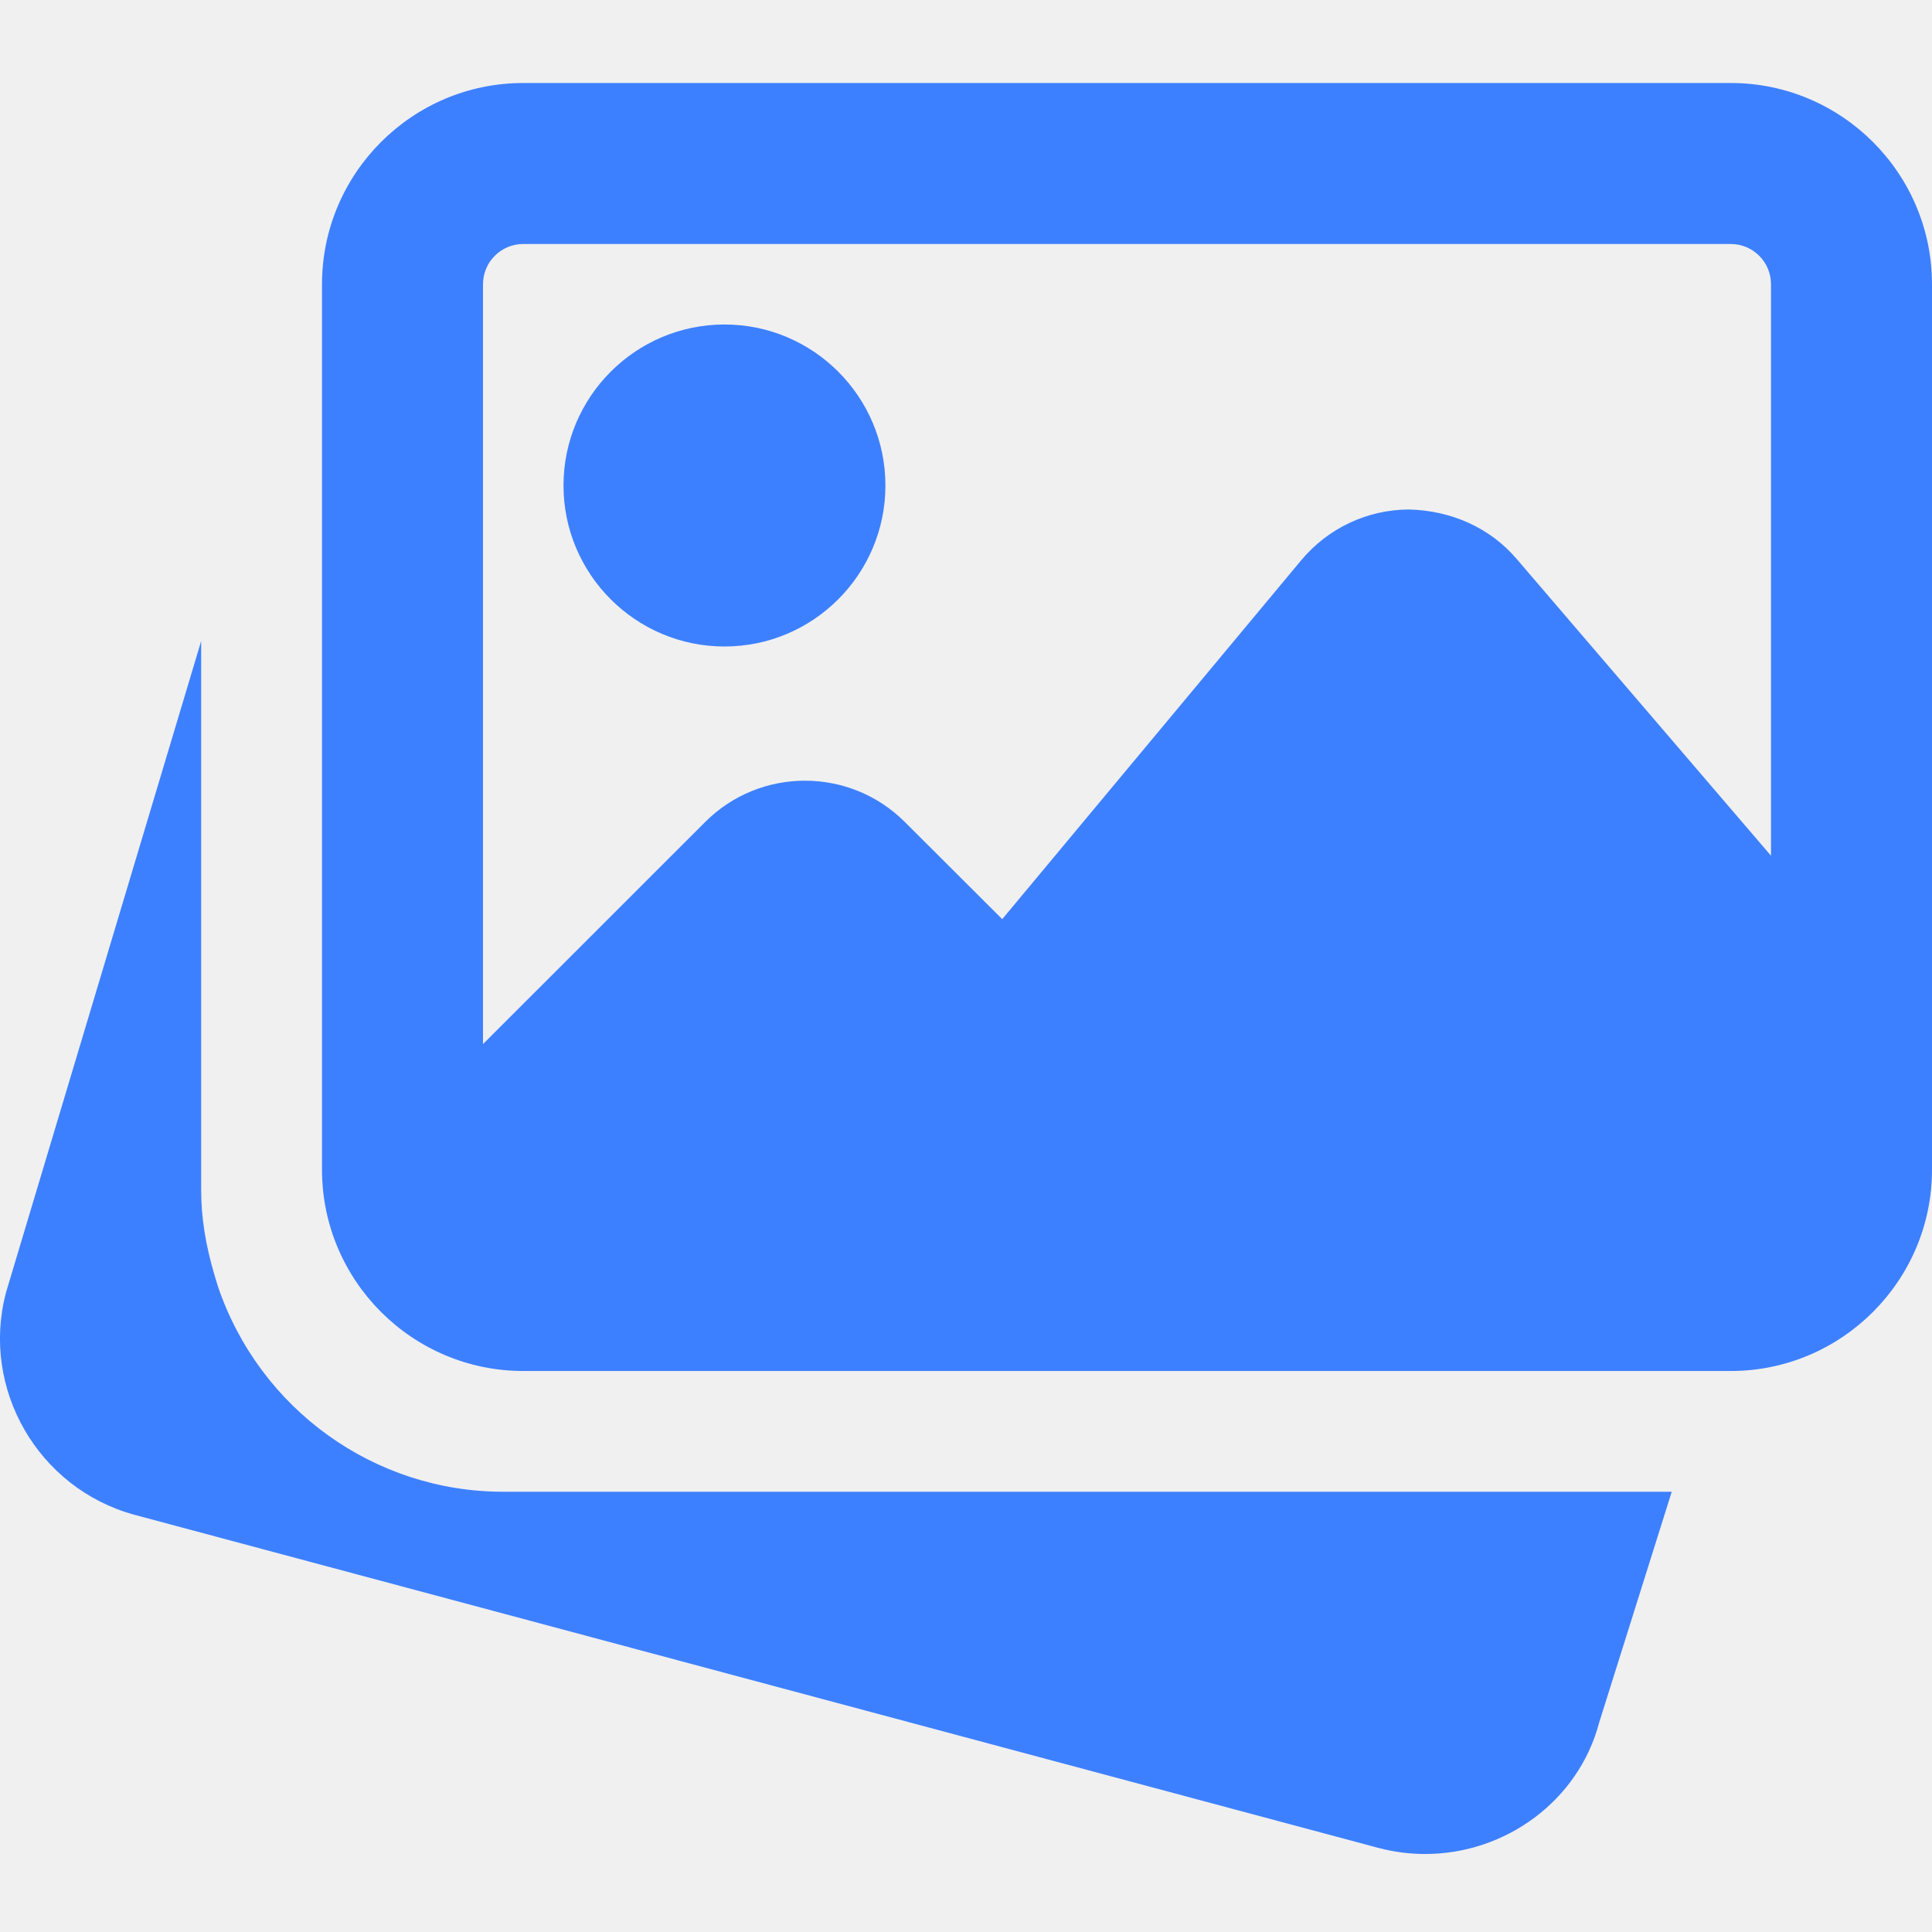
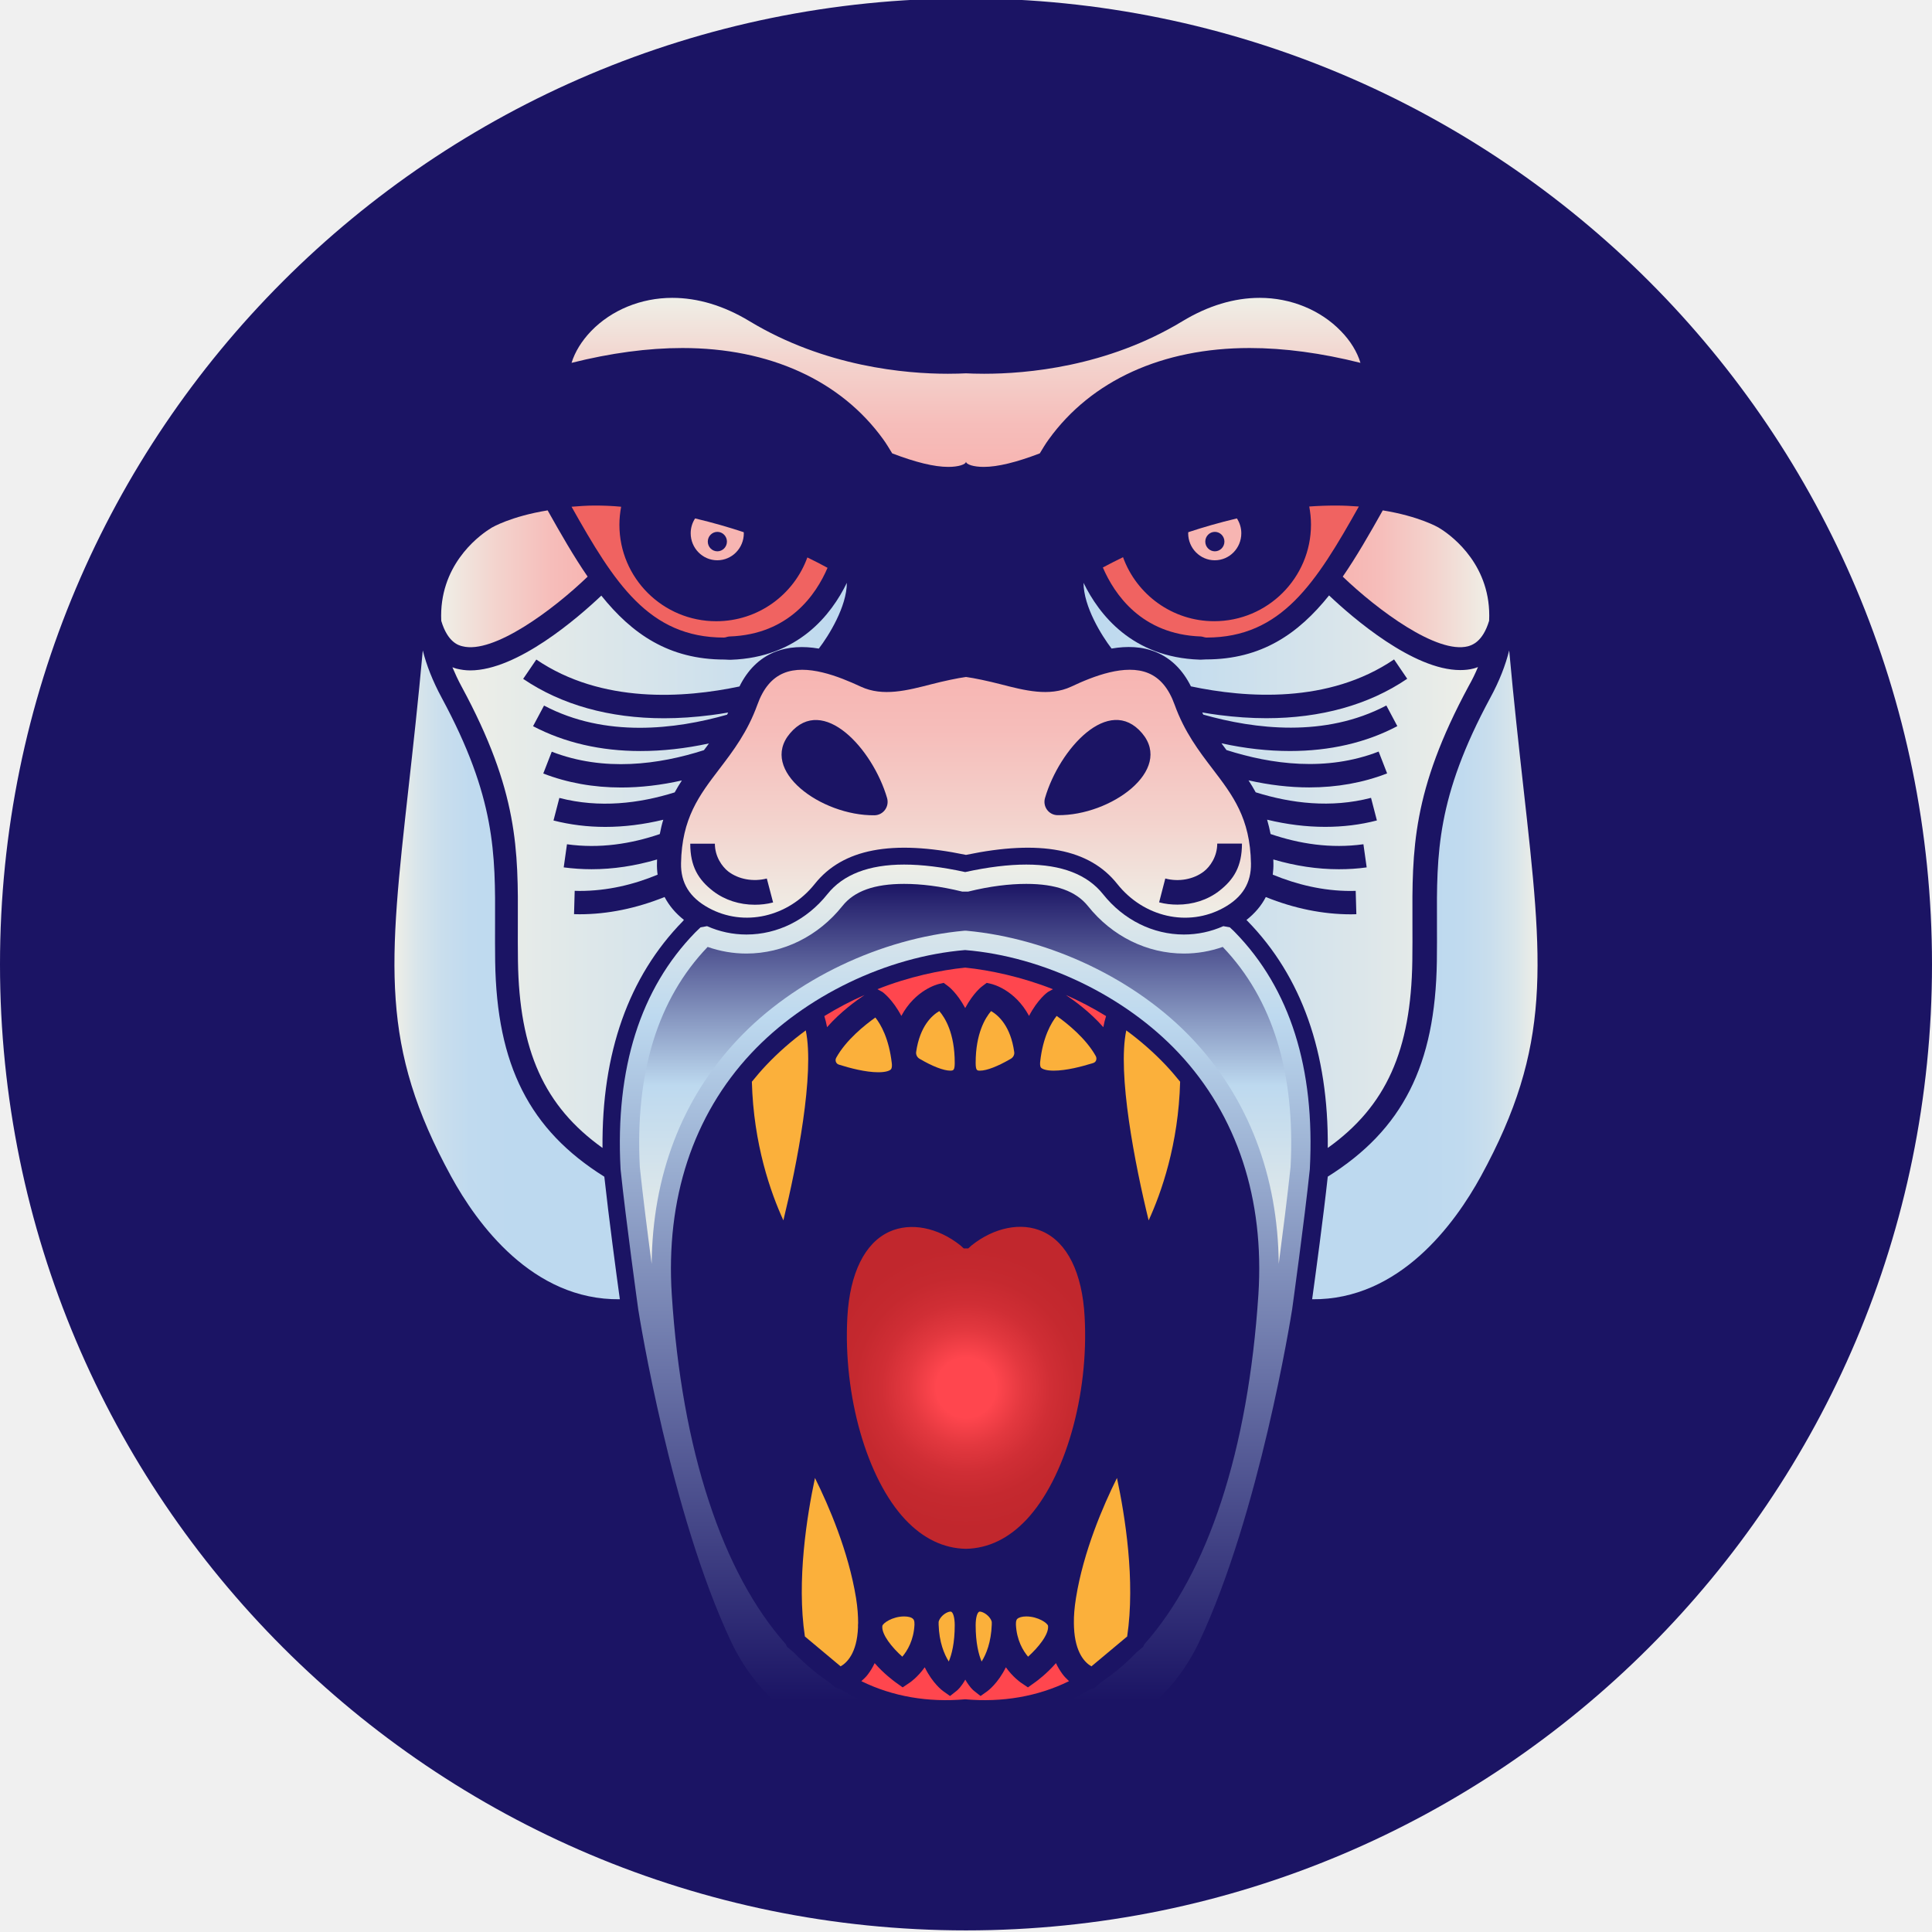
- <svg xmlns="http://www.w3.org/2000/svg" width="24" height="24" viewBox="0 0 24 24" fill="none">
-   <g clip-path="url(#clip0)">
-     <path d="M6.25 18.531C4.649 18.531 3.225 17.506 2.707 15.98L2.672 15.865C2.551 15.461 2.499 15.121 2.499 14.781V7.963L0.073 16.061C-0.239 17.252 0.472 18.487 1.665 18.816L17.129 22.957C17.322 23.007 17.515 23.031 17.705 23.031C18.701 23.031 19.611 22.37 19.866 21.396L20.767 18.531H6.25Z" fill="#3D80FF" />
-     <path d="M9 8.031C10.103 8.031 10.999 7.134 10.999 6.031C10.999 4.928 10.103 4.031 9 4.031C7.897 4.031 7 4.928 7 6.031C7 7.134 7.897 8.031 9 8.031Z" fill="#3D80FF" />
-     <path d="M21.5 1.031H6.5C5.122 1.031 4 2.153 4 3.531V14.531C4 15.909 5.122 17.031 6.5 17.031H21.5C22.878 17.031 24 15.909 24 14.531V3.531C24 2.153 22.878 1.031 21.5 1.031ZM6.5 3.031H21.5C21.776 3.031 22 3.255 22 3.531V10.63L18.841 6.944C18.506 6.551 18.021 6.341 17.5 6.329C16.982 6.332 16.496 6.562 16.164 6.96L12.45 11.418L11.24 10.211C10.556 9.527 9.443 9.527 8.76 10.211L6 12.97V3.531C6 3.255 6.224 3.031 6.5 3.031Z" fill="#3D80FF" />
+ <svg xmlns="http://www.w3.org/2000/svg" width="1200px" height="1200px" viewBox="0 0 1200 1200" version="1.1">
+   <defs>
+     <linearGradient x1="-0.007%" y1="50.044%" x2="99.991%" y2="50.044%" id="linearGradient-1">
+       <stop stop-color="#BDD9EF" offset="0%" />
+       <stop stop-color="#C5DDEE" offset="27.41%" />
+       <stop stop-color="#DCE6EA" offset="70.4%" />
+       <stop stop-color="#EFEFE7" offset="100%" />
+     </linearGradient>
+     <radialGradient cx="50.046%" cy="49.967%" fx="50.046%" fy="49.967%" r="59.251%" gradientTransform="translate(0.500458,0.49967),scale(1,0.74),translate(-0.500458,-0.49967)" id="radialGradient-2">
+       <stop stop-color="#FF464E" offset="21.43%" />
+       <stop stop-color="#FD454D" offset="22.47%" />
+       <stop stop-color="#E3383F" offset="40.91%" />
+       <stop stop-color="#D02E35" offset="59.79%" />
+       <stop stop-color="#C5292F" offset="79.21%" />
+       <stop stop-color="#C1272D" offset="100%" />
+     </radialGradient>
+     <linearGradient x1="50%" y1="99.999%" x2="50%" y2="0.008%" id="linearGradient-3">
+       <stop stop-color="#1B1464" offset="7.143%" />
+       <stop stop-color="#BDD9EF" offset="82.65%" />
+       <stop stop-color="#EFEFE7" offset="100%" />
+     </linearGradient>
+     <linearGradient x1="49.983%" y1="100.006%" x2="49.983%" y2="0.003%" id="linearGradient-4">
+       <stop stop-color="#EFEFE7" offset="0%" />
+       <stop stop-color="#BDD9EF" offset="46.94%" />
+       <stop stop-color="#1B1464" offset="100%" />
+     </linearGradient>
+     <linearGradient x1="0.009%" y1="49.973%" x2="100.007%" y2="49.973%" id="linearGradient-5">
+       <stop stop-color="#EFEFE7" offset="0%" />
+       <stop stop-color="#BDD9EF" offset="100%" />
+     </linearGradient>
+     <linearGradient x1="50%" y1="100.071%" x2="50%" y2="0.017%" id="linearGradient-6">
+       <stop stop-color="#F7B5B2" offset="0%" />
+       <stop stop-color="#F6BDBA" offset="24.64%" />
+       <stop stop-color="#F3D4CE" offset="63.28%" />
+       <stop stop-color="#EFEFE7" offset="100%" />
+     </linearGradient>
+     <linearGradient x1="50%" y1="99.985%" x2="50%" y2="-0.065%" id="linearGradient-7">
+       <stop stop-color="#EFEFE7" offset="0%" />
+       <stop stop-color="#F3D4CE" offset="36.72%" />
+       <stop stop-color="#F6BDBA" offset="75.36%" />
+       <stop stop-color="#F7B5B2" offset="100%" />
+     </linearGradient>
+     <linearGradient x1="-0.007%" y1="50.015%" x2="100.007%" y2="50.015%" id="linearGradient-8">
+       <stop stop-color="#EFEFE7" offset="0%" />
+       <stop stop-color="#EEEEE7" offset="0.448%" />
+       <stop stop-color="#D8E5EB" offset="10.25%" />
+       <stop stop-color="#C9DEED" offset="21.02%" />
+       <stop stop-color="#C0DAEF" offset="33.5%" />
+       <stop stop-color="#BDD9EF" offset="51.53%" />
+     </linearGradient>
+     <linearGradient x1="-0.018%" y1="50.041%" x2="99.959%" y2="50.041%" id="linearGradient-9">
+       <stop stop-color="#EFEFE7" offset="0%" />
+       <stop stop-color="#F3D4CE" offset="36.72%" />
+       <stop stop-color="#F6BDBA" offset="75.36%" />
+       <stop stop-color="#F7B5B2" offset="100%" />
+     </linearGradient>
+     <linearGradient x1="-0.034%" y1="49.962%" x2="100.011%" y2="49.962%" id="linearGradient-10">
+       <stop stop-color="#F7B5B2" offset="0%" />
+       <stop stop-color="#F6BDBA" offset="24.64%" />
+       <stop stop-color="#F3D4CE" offset="63.28%" />
+       <stop stop-color="#EFEFE7" offset="100%" />
+     </linearGradient>
+     <linearGradient x1="0.041%" y1="49.99%" x2="99.986%" y2="49.99%" id="linearGradient-11">
+       <stop stop-color="#BDD9EF" offset="48.47%" />
+       <stop stop-color="#C0DAEF" offset="66.5%" />
+       <stop stop-color="#C9DEED" offset="78.98%" />
+       <stop stop-color="#D8E5EB" offset="89.75%" />
+       <stop stop-color="#EEEEE7" offset="99.55%" />
+       <stop stop-color="#EFEFE7" offset="100%" />
+     </linearGradient>
+   </defs>
+   <g id="collection" stroke="none" stroke-width="1" fill="none" fill-rule="evenodd">
+     <circle id="椭圆形备份-4" fill="#1B1464" cx="600" cy="599" r="600" />
+     <g id="编组" transform="translate(245, 185)" fill-rule="nonzero">
+       <path d="M673,229.302 C672.122,229.64 671.312,229.977 670.435,230.18 C667.734,230.922 664.831,231.192 661.928,231.192 C632.763,231.192 595.159,198.731 580.509,184.828 C561.471,208.584 538.584,224.578 504.018,224.578 C504.018,224.578 504.018,224.578 504.018,224.578 C502.735,224.578 501.385,224.781 500.035,224.713 C458.178,223.296 437.587,196.639 428,177 C428.068,191.847 439.207,209.731 445.418,217.83 C454.87,216.21 464.389,216.412 473.233,220.124 C482.414,223.971 489.638,231.125 494.702,241.315 C528.862,248.536 580.171,252.248 620.881,224.578 L629.05,236.591 C605.218,252.788 575.378,261.089 541.555,261.089 C532.103,261.089 522.314,260.414 512.322,259.132 C508.676,258.659 505.166,258.119 501.723,257.512 C501.925,257.984 502.195,258.457 502.398,258.862 C534.263,267.905 577.944,273.304 616.088,253.193 L622.906,266.015 C603.395,276.341 580.847,281.47 556.205,281.47 C542.635,281.47 528.39,279.918 513.672,276.678 C514.685,278.096 515.765,279.513 516.778,280.863 C544.66,289.771 578.821,294.427 611.294,281.807 L616.56,295.372 C601.64,301.176 585.37,304.078 568.154,304.078 C556.002,304.078 543.378,302.593 530.483,299.691 C532.036,302.053 533.521,304.55 534.939,307.115 C556.947,313.999 581.657,317.036 606.568,310.557 L610.214,324.594 C599.885,327.294 589.15,328.576 578.079,328.576 C566.331,328.576 554.314,327.091 542.027,324.122 C542.837,326.956 543.58,329.926 544.188,333.03 C562.011,339.104 581.522,342.208 601.843,339.374 L603.868,353.749 C598.197,354.558 592.459,354.896 586.585,354.896 C573.285,354.896 559.648,352.871 545.875,348.822 C545.875,349.564 545.943,350.307 545.943,351.117 C546.01,353.614 545.808,355.976 545.538,358.27 C560.458,364.411 576.728,368.393 594.011,368.393 C595.024,368.393 596.037,368.393 597.049,368.326 L597.454,382.835 C596.307,382.835 595.227,382.903 594.079,382.903 C576.593,382.903 558.77,379.259 541.217,372.172 C538.449,377.571 534.398,382.296 529.2,386.412 C529.403,386.615 529.605,386.817 529.808,387.02 C563.496,421.505 580.239,468.881 579.699,528 C616.02,502.085 631.413,467.397 632.223,411.787 C632.358,403.756 632.29,396.13 632.29,388.707 C632.088,342.748 631.953,306.44 667.262,241.045 C669.489,237.131 671.38,233.217 673,229.302 Z" id="路径" fill="url(#linearGradient-1)" />
+       <path d="M316.591,819 C309.238,819 303.166,823.28 303.031,824.978 C302.492,830.209 309.035,838.293 315.444,844 C318.615,840.264 322.528,833.742 323,824.095 C322.933,823.552 322.933,822.94 322.933,822.397 C322.798,821.649 322.595,820.97 322.19,820.63 C321.246,819.543 319.155,819 316.591,819 Z" id="路径" fill="#FBB03B" />
+       <path d="M261.193,733 C256.226,756.346 249.695,796.83 254.934,831.445 L277.114,850 C280.924,847.841 287.32,841.903 287.932,825.709 C287.864,824.832 287.932,823.955 288,823.078 C288,818.625 287.66,813.497 286.707,807.559 C282.013,778.68 269.834,750.408 261.193,733 Z" id="路径" fill="#FBB03B" />
+       <path d="M428.687,632.87 C427.208,605.597 417.93,586.763 402.534,579.877 C389.356,573.936 372.481,577.379 358.497,588.518 L356.412,590.408 L355.001,590.408 L353.589,590.408 L351.505,588.518 C337.52,577.379 320.645,574.071 307.467,580.012 C292.139,586.965 282.861,605.732 281.314,633.005 C278.625,681.746 293.416,733.525 317.351,758.908 C328.444,770.654 341.084,776.73 354.933,777 C368.783,776.73 381.423,770.654 392.516,758.908 C416.518,733.39 431.376,681.611 428.687,632.87 Z" id="路径" fill="url(#radialGradient-2)" />
+       <path d="M255.483,455 C246.89,461.32 238.639,468.447 230.933,476.583 C227.796,479.877 224.864,483.374 222,486.87 C223.023,525.8 233.729,555.855 241.571,573 C250.027,538.306 261.075,481.895 255.483,455 Z" id="路径" fill="#FBB03B" />
+       <path d="M367.108,909 C362.523,909 358.343,908.798 354.5,908.46 C350.724,908.865 346.477,909 341.892,909 C323.081,909 302.517,905.762 285.526,900.162 C249.657,888.288 223.835,866.092 208.934,834.315 C171.717,755.11 152.231,633.401 151.422,628.274 C151.355,627.734 143.804,573.491 140.432,541.107 L140.432,540.905 C137.129,478.431 152.771,429.114 186.819,394.166 C187.494,393.492 188.235,392.817 188.909,392.142 C189.314,391.738 189.719,391.4 190.123,390.995 L194.168,390.253 C201.922,393.694 210.148,395.448 218.643,395.448 C237.926,395.448 256.197,386.34 268.873,370.418 C278.582,358.207 294.629,352 316.541,352 C327.598,352 340.341,353.552 354.5,356.655 C368.659,353.552 381.402,352 392.459,352 C414.371,352 430.418,358.207 440.127,370.418 C452.803,386.34 471.142,395.448 490.357,395.448 C498.852,395.448 507.078,393.694 514.832,390.253 L518.877,390.995 C519.281,391.4 519.686,391.738 520.091,392.142 C520.765,392.75 521.506,393.424 522.181,394.166 C556.229,429.114 571.871,478.499 568.568,540.905 L568.568,541.107 C565.196,573.289 557.645,627.734 557.578,628.206 C556.769,633.401 537.216,755.11 500.066,834.315 C485.098,866.092 459.343,888.288 423.474,900.162 C406.483,905.762 385.919,909 367.108,909 Z M354.972,881.811 C357.129,881.811 362.051,882.081 366.501,882.081 C390.908,882.081 412.551,876.077 432.778,863.933 L434.733,863.46 L438.711,860.087 L438.981,859.817 C442.352,857.523 445.588,855.095 448.622,852.666 C452.735,849.36 456.78,845.582 460.691,841.534 L460.961,841.264 L465.006,837.891 L465.073,837.756 L465.883,836.137 C485.503,814.075 501.549,784.255 513.551,747.554 C525.687,710.515 533.44,667.336 536.609,619.166 C540.452,559.661 523.394,507.847 487.256,469.189 C453.949,433.634 403.112,409.076 354.433,405.096 C305.753,409.144 254.916,433.634 221.61,469.189 C185.471,507.779 168.413,559.661 172.256,619.166 C175.357,667.269 183.111,710.515 195.315,747.554 C207.316,784.255 223.363,814.008 242.983,836.137 L243.792,837.756 L243.859,837.891 L247.904,841.264 L248.174,841.534 C252.085,845.582 256.197,849.293 260.243,852.666 C263.277,855.162 266.513,857.523 269.884,859.817 L270.154,860.02 L274.132,863.325 L276.087,863.73 C296.314,875.874 318.024,882.014 342.364,882.014 C346.814,882.014 351.736,881.744 353.893,881.744 L354.972,881.744 L354.972,881.811 Z" id="形状" fill="url(#linearGradient-3)" />
+       <path d="M159.75,600 C157.323,581.638 154.222,557.404 152.402,539.852 C149.368,481.46 163.525,435.489 194.534,403.153 C202.286,405.854 210.308,407.271 218.599,407.271 C241.519,407.271 263.293,396.47 278.258,377.704 C285.673,368.388 298.212,364 316.548,364 C326.929,364 339.063,365.418 352.68,368.793 L356.32,368.793 C369.937,365.418 382.071,364 392.452,364 C410.788,364 423.259,368.455 430.742,377.771 C445.707,396.538 467.481,407.271 490.401,407.271 C498.692,407.271 506.714,405.854 514.466,403.153 C545.475,435.556 559.632,481.527 556.598,539.852 C554.711,557.404 551.677,581.638 549.25,600 C548.711,545.32 530.51,497.661 496.131,460.871 C460.807,423.135 406.811,397.82 355.242,393.095 L353.893,393.095 C302.324,397.82 248.328,423.135 213.004,460.871 C178.422,497.661 160.289,545.32 159.75,600 Z" id="路径" fill="url(#linearGradient-4)" />
+       <path d="M414.969,854.854 C413.423,852.75 412.012,850.443 410.87,848 C405.227,854.515 399.113,859.061 397.836,859.943 L393.469,863.065 L389.034,860.079 C388.698,859.808 384.197,856.754 379.762,850.579 C374.858,860.554 368.744,865.033 368.341,865.372 L364.041,868.426 L360.345,865.508 C359.337,864.829 357.12,862.726 354.567,858.247 C352.014,862.726 349.797,864.829 348.789,865.508 L345.094,868.426 L340.794,865.372 C340.391,865.101 334.277,860.622 329.372,850.579 C324.938,856.754 320.503,859.808 320.1,860.079 L315.666,863.065 L311.298,859.943 C310.022,858.993 303.908,854.515 298.264,848 C297.122,850.443 295.711,852.818 294.166,854.854 C292.956,856.55 291.344,857.975 290,859.197 C309.417,868.765 331.522,872.497 354.5,870.461 C377.478,872.497 399.516,868.765 419,859.197 C417.791,857.975 416.178,856.55 414.969,854.854 Z" id="路径" fill="#FF464E" />
+       <path d="M448.771,733 C440.122,750.408 427.932,778.68 423.301,807.559 C422.348,813.497 421.939,818.625 422.007,823.078 C422.075,823.955 422.075,824.832 422.075,825.709 C422.756,841.836 429.09,847.841 432.904,850 L455.105,831.445 C460.281,796.83 453.743,756.346 448.771,733 Z" id="路径" fill="#FBB03B" />
+       <path d="M179.8,386.373 C174.602,382.261 170.618,377.543 167.783,372.15 C150.162,379.228 132.407,382.868 114.921,382.868 C113.773,382.868 112.693,382.868 111.546,382.8 L111.951,368.307 C112.963,368.307 113.976,368.375 114.989,368.375 C132.272,368.375 148.61,364.465 163.462,358.263 C163.125,355.972 162.99,353.545 163.057,351.118 C163.057,350.309 163.125,349.635 163.125,348.826 C149.352,352.871 135.782,354.893 122.415,354.893 C116.609,354.893 110.87,354.489 105.132,353.747 L107.157,339.389 C127.478,342.22 146.989,339.119 164.812,333.052 C165.42,329.952 166.095,326.918 166.973,324.154 C154.686,327.12 142.601,328.603 130.921,328.603 C119.85,328.603 109.115,327.255 98.786,324.626 L102.432,310.605 C127.343,317.076 152.053,314.043 174.061,307.167 C175.479,304.606 176.964,302.112 178.517,299.752 C165.622,302.651 152.998,304.134 140.846,304.134 C123.63,304.134 107.427,301.235 92.44,295.438 L97.706,281.889 C130.179,294.494 164.272,289.911 192.222,280.945 C193.302,279.597 194.315,278.181 195.328,276.766 C180.61,279.934 166.433,281.484 152.795,281.484 C128.153,281.484 105.605,276.294 86.094,266.048 L92.912,253.24 C131.056,273.395 174.737,268.002 206.602,258.902 C206.805,258.43 207.075,257.959 207.277,257.554 C203.834,258.161 200.324,258.7 196.678,259.172 C186.619,260.453 176.897,261.127 167.445,261.127 C133.622,261.127 103.782,252.835 79.95,236.657 L88.119,224.658 C128.829,252.296 180.138,248.589 214.298,241.376 C219.362,231.13 226.586,223.984 235.767,220.142 C244.611,216.502 254.13,216.232 263.582,217.85 C269.793,209.761 280.932,191.83 281,177 C271.413,196.684 250.822,223.378 208.965,224.793 C207.615,224.861 206.265,224.658 204.982,224.658 C204.982,224.658 204.982,224.658 204.982,224.658 C170.416,224.658 147.529,208.682 128.491,184.954 C113.841,198.841 76.237,231.399 47.072,231.399 C44.169,231.399 41.333,230.995 38.565,230.321 C37.688,230.118 36.81,229.714 36,229.444 C37.62,233.287 39.443,237.264 41.671,241.376 C77.047,306.695 76.845,342.962 76.642,388.867 C76.642,396.215 76.575,403.9 76.71,411.921 C77.52,467.466 92.98,502.115 129.234,528 C128.694,468.949 145.436,421.628 179.125,387.182 C179.395,386.778 179.597,386.643 179.8,386.373 Z" id="路径" fill="url(#linearGradient-5)" />
+       <path d="M537.453,0 C521.546,0 505.37,4.877 489.464,14.497 C442.553,42.948 392.407,47.148 366.256,47.148 C361.74,47.148 357.494,47.013 355,46.877 C352.439,47.013 348.193,47.148 343.744,47.148 C317.66,47.148 267.514,42.881 220.536,14.497 C204.63,4.877 188.454,0 172.547,0 C153.204,0 134.871,7.519 122.199,20.594 C116.268,26.758 112.089,33.6 110,40.374 C134.264,34.277 157.382,31.161 178.883,31.161 C232.938,31.161 277.153,51.281 303.574,87.861 C305.73,90.842 307.415,93.755 309.168,96.6 C323.726,102.155 335.252,105 344.014,105 C350.215,105 355,103.51 355,101.681 C355,103.51 359.785,105 365.986,105 C374.748,105 386.274,102.155 400.832,96.6 C402.585,93.755 404.27,90.774 406.426,87.861 C432.847,51.281 477.062,31.161 531.117,31.161 C552.618,31.161 575.736,34.277 600,40.374 C597.978,33.6 593.799,26.69 587.801,20.594 C575.129,7.519 556.729,0 537.453,0 Z" id="路径" fill="url(#linearGradient-6)" />
+       <path d="M195.112,378.908 C217.068,390.939 244.614,384.653 261.047,364.038 C278.424,342.206 309,336.393 355,345.991 C401,336.393 431.644,342.206 448.953,364.038 C465.386,384.721 492.932,390.939 514.888,378.908 C526.741,372.419 532.197,363.362 531.995,351.263 C531.523,323.145 520.68,309.018 508.22,292.661 C499.599,281.373 490.709,269.68 484.581,252.714 C480.944,242.575 475.556,236.154 468.282,233.112 C454.004,227.164 434.068,235.005 420.329,241.494 C406.657,247.847 391.503,243.859 376.282,239.939 C368.941,238.046 360.119,236.154 355,235.478 C349.881,236.154 341.059,238.046 333.718,239.939 C318.497,243.859 303.343,247.847 289.671,241.494 C275.864,235.072 255.929,227.164 241.718,233.112 C234.444,236.154 229.056,242.575 225.419,252.714 C219.291,269.68 210.401,281.373 201.78,292.661 C189.32,309.018 178.477,323.212 178.005,351.263 C177.803,363.362 183.259,372.419 195.112,378.908 Z M478.788,360.658 C487.207,362.889 496.367,361.199 502.765,356.265 C506.536,353.358 511.049,347.072 511.049,338.961 L526.405,338.961 C526.405,353.156 521.353,361.334 512.194,368.431 C504.92,374.041 495.761,376.88 486.332,376.88 C482.56,376.88 478.721,376.475 474.95,375.461 L478.788,360.658 Z M404.098,310.573 C412.988,280.224 443.767,246.157 464.376,270.423 C483.84,293.472 444.912,321.658 411.978,321.32 C406.388,321.32 402.481,315.912 404.098,310.573 Z M245.692,270.491 C266.233,246.157 297.079,280.224 305.97,310.64 C307.519,315.98 303.68,321.32 298.09,321.387 C265.088,321.725 226.16,293.539 245.692,270.491 Z M199.018,338.961 C199.018,347.072 203.531,353.291 207.302,356.265 C213.701,361.199 222.86,362.821 231.279,360.658 L235.185,375.529 C231.414,376.542 227.575,376.948 223.803,376.948 C214.374,376.948 205.282,374.109 197.941,368.499 C188.781,361.402 183.73,353.223 183.73,339.029 L199.018,339.029 L199.018,338.961 Z" id="形状" fill="url(#linearGradient-7)" />
+       <path d="M124.289,129 C119.234,129 114.448,129.403 110,129.739 C136.624,177.085 157.99,211 204.632,211 C204.632,211 204.632,211 204.632,211 C205.777,211 206.923,210.328 208.136,210.328 C245.14,209.052 261.923,184.204 269,167.683 C265.226,165.601 261.047,163.452 256.463,161.236 C248.106,184.338 225.93,200.859 199.846,200.859 C166.685,200.859 139.724,173.996 139.724,140.954 C139.724,137.126 140.128,133.365 140.802,129.739 C135.208,129.201 129.681,129 124.289,129 Z" id="路径" fill="#F06361" />
+       <path d="M526,146.232 C526,142.838 524.998,139.648 523.261,137 C512.372,139.58 502.285,142.499 493.067,145.554 C493.067,145.757 493,145.961 493,146.232 C493,155.465 500.415,163 509.5,163 C518.652,163 526,155.465 526,146.232 Z M503.621,151.392 C503.621,148.065 506.294,145.35 509.567,145.35 C512.84,145.35 515.512,148.065 515.512,151.392 C515.512,154.718 512.84,157.433 509.567,157.433 C506.294,157.433 503.621,154.718 503.621,151.392 Z" id="形状" fill="#F7B5B2" />
+       <path d="M440,167.477 C447.145,184.025 463.928,209.049 500.864,210.327 C502.077,210.395 503.223,211 504.368,211 C504.368,211 504.368,211 504.368,211 C551.01,211 572.376,177.03 599,129.605 C594.552,129.269 589.766,129 584.711,129 C579.319,129 573.792,129.202 568.198,129.605 C568.872,133.238 569.276,137.005 569.276,140.839 C569.276,173.935 542.315,200.842 509.154,200.842 C483.137,200.842 460.894,184.227 452.537,161.087 C447.953,163.307 443.774,165.459 440,167.477 Z" id="路径" fill="#F06361" />
+       <path d="M217,146.232 C217,146.029 217,145.757 216.933,145.554 C207.715,142.499 197.628,139.58 186.739,137 C185.002,139.648 184,142.838 184,146.232 C184,155.465 191.415,163 200.5,163 C209.652,163 217,155.465 217,146.232 Z M194.621,151.392 C194.621,148.065 197.294,145.35 200.567,145.35 C203.84,145.35 206.512,148.065 206.512,151.392 C206.512,154.718 203.84,157.433 200.567,157.433 C197.294,157.433 194.621,154.718 194.621,151.392 Z" id="形状" fill="#F7B5B2" />
+       <path d="M361,824.418 C361,835.509 362.849,842.591 364.699,847 C367.575,842.457 370.589,835.041 371,824.151 L371,824.017 C371,823.483 371,822.948 371,822.414 C370.795,821.412 370.178,820.276 369.219,819.207 C367.37,817.136 364.973,816 363.534,816 C362.096,816 361,819.608 361,824.418 Z" id="路径" fill="#FBB03B" />
+       <path d="M314.839,446 C323.608,429.679 337.435,426.361 338.177,426.158 L341.145,425.481 L343.506,427.242 C343.978,427.512 349.374,431.576 354.5,441.124 C359.626,431.576 365.022,427.512 365.494,427.242 L367.855,425.481 L370.823,426.158 C371.565,426.361 385.392,429.679 394.161,446 C399.489,435.774 405.425,431.44 405.83,431.169 L409,429.409 C389.574,421.756 369.811,417.558 354.5,416 C339.121,417.558 319.358,421.688 300,429.409 L303.17,431.169 C303.507,431.44 309.443,435.774 314.839,446 Z" id="路径" fill="#FF464E" />
+       <path d="M348,475.13 C348,456.799 342.008,447.126 338.412,443 C334.018,445.57 326.361,452.199 324.03,468.433 C323.83,470.057 324.629,471.748 326.161,472.627 C334.084,477.294 341.075,480 345.27,480 C347.068,479.932 348,479.932 348,475.13 Z" id="路径" fill="#FBB03B" />
+       <path d="M274.372,472.024 C273.767,473.112 274.036,474.132 274.237,474.608 C274.439,475.084 274.909,475.9 275.985,476.24 C282.84,478.416 292.652,481 300.515,481 C305.152,481 307.638,480.048 308.378,479.164 C309.117,478.348 309.05,476.444 308.915,475.424 C307.168,460.124 302.127,451.284 298.7,447 C292.181,451.624 280.487,460.94 274.372,472.024 Z" id="路径" fill="#FBB03B" />
+       <path d="M339.781,819.149 C338.822,820.221 338.205,821.426 338,822.363 C338,822.899 338,823.434 338,823.97 L338,824.104 C338.342,835.016 341.425,842.381 344.301,847 C346.151,842.581 348,835.485 348,824.371 C348,819.618 346.904,816.003 345.466,816.003 C344.096,815.936 341.63,817.074 339.781,819.149 Z" id="路径" fill="#FBB03B" />
+       <path d="M401.623,478.168 C402.43,479.05 404.918,480 409.492,480 C417.294,480 427.113,477.421 434.041,475.25 C435.117,474.91 435.655,474.096 435.789,473.621 C435.991,473.146 436.193,472.128 435.655,471.042 C429.534,459.98 417.832,450.615 411.308,446 C407.878,450.343 402.766,459.098 401.085,474.367 C400.95,475.453 400.883,477.353 401.623,478.168 Z" id="路径" fill="#FBB03B" />
+       <path d="M384.952,468.433 C382.69,452.199 375.039,445.57 370.581,443 C367.055,447.126 361,456.799 361,475.13 C361,480 361.931,480 363.728,480 C367.92,480 374.839,477.294 382.823,472.627 C384.353,471.748 385.218,470.057 384.952,468.433 Z" id="路径" fill="#FBB03B" />
+       <path d="M392.409,819 C389.845,819 387.754,819.613 386.81,820.567 C386.405,820.975 386.202,821.589 386.067,822.338 C386.067,822.951 386.067,823.496 386,824.041 C386.472,833.714 390.385,840.253 393.556,844 C399.965,838.21 406.508,830.172 405.969,824.926 C405.834,823.223 399.762,819 392.409,819 Z" id="路径" fill="#FBB03B" />
+       <path d="M292,433 C283.553,436.679 275.174,441.094 267,446.11 C267.681,448.184 268.226,450.525 268.703,453 C276.946,443.569 286.891,436.411 292,433 Z" id="路径" fill="#FF464E" />
+       <path d="M440.297,453 C440.774,450.525 441.319,448.184 442,446.11 C433.757,441.027 425.379,436.679 417,433 C422.041,436.344 431.986,443.502 440.297,453 Z" id="路径" fill="#FF464E" />
+       <path d="M488,486.87 C485.138,483.374 482.209,479.877 479.075,476.583 C471.376,468.447 463.132,461.32 454.547,455 C448.892,481.827 459.93,538.239 468.446,573 C476.281,555.922 486.978,525.8 488,486.87 Z" id="路径" fill="#FBB03B" />
+       <path d="M130.362,545.88 C83.856,516.782 63.501,476.571 62.557,412.111 C62.422,403.96 62.49,396.282 62.49,388.805 C62.692,345.024 62.827,310.403 29.329,248.367 C23.667,237.86 19.893,228.093 17.601,219 C14.703,250.86 11.603,278.678 8.772,304.071 C-3.495,414.266 -9.157,464.581 35.193,545.678 C51.234,575.046 85.743,622.666 140,621.993 C137.843,606.434 133.058,570.735 130.362,545.88 Z" id="路径" fill="url(#linearGradient-8)" />
+       <path d="M58.456,144.009 C51.55,148.53 27.515,166.679 29.072,200.616 C33.067,214.042 39.905,215.864 42.207,216.404 C61.368,221.396 98.334,194.004 120,173.156 C111.401,160.674 103.412,146.708 95.152,132 C72.336,135.711 60.691,142.593 60.555,142.66 L58.456,144.009 Z" id="路径" fill="url(#linearGradient-9)" />
+       <path d="M679.922,200.549 C681.548,166.612 657.428,148.463 650.518,143.942 L648.485,142.66 C648.35,142.593 636.697,135.711 613.865,132 C605.599,146.708 597.604,160.675 589,173.157 C610.68,193.937 647.604,221.397 666.846,216.405 C669.081,215.73 675.924,213.908 679.922,200.549 Z" id="路径" fill="url(#linearGradient-10)" />
+       <path d="M674.802,545.626 C719.121,464.542 713.531,414.235 701.205,304.057 C698.376,278.668 695.278,250.854 692.382,219 C690.092,228.092 686.387,237.857 680.662,248.363 C647.187,310.388 647.322,345.003 647.524,388.778 C647.524,396.253 647.592,403.931 647.457,412.08 C646.514,476.529 626.173,516.734 579.699,545.828 C577.005,570.678 572.155,606.304 570,621.995 C624.287,622.534 658.705,574.988 674.802,545.626 Z" id="路径" fill="url(#linearGradient-11)" />
+     </g>
  </g>
-   <defs>
-     <clipPath id="clip0">
-       <rect width="24" height="24" fill="white" />
-     </clipPath>
-   </defs>
</svg>
